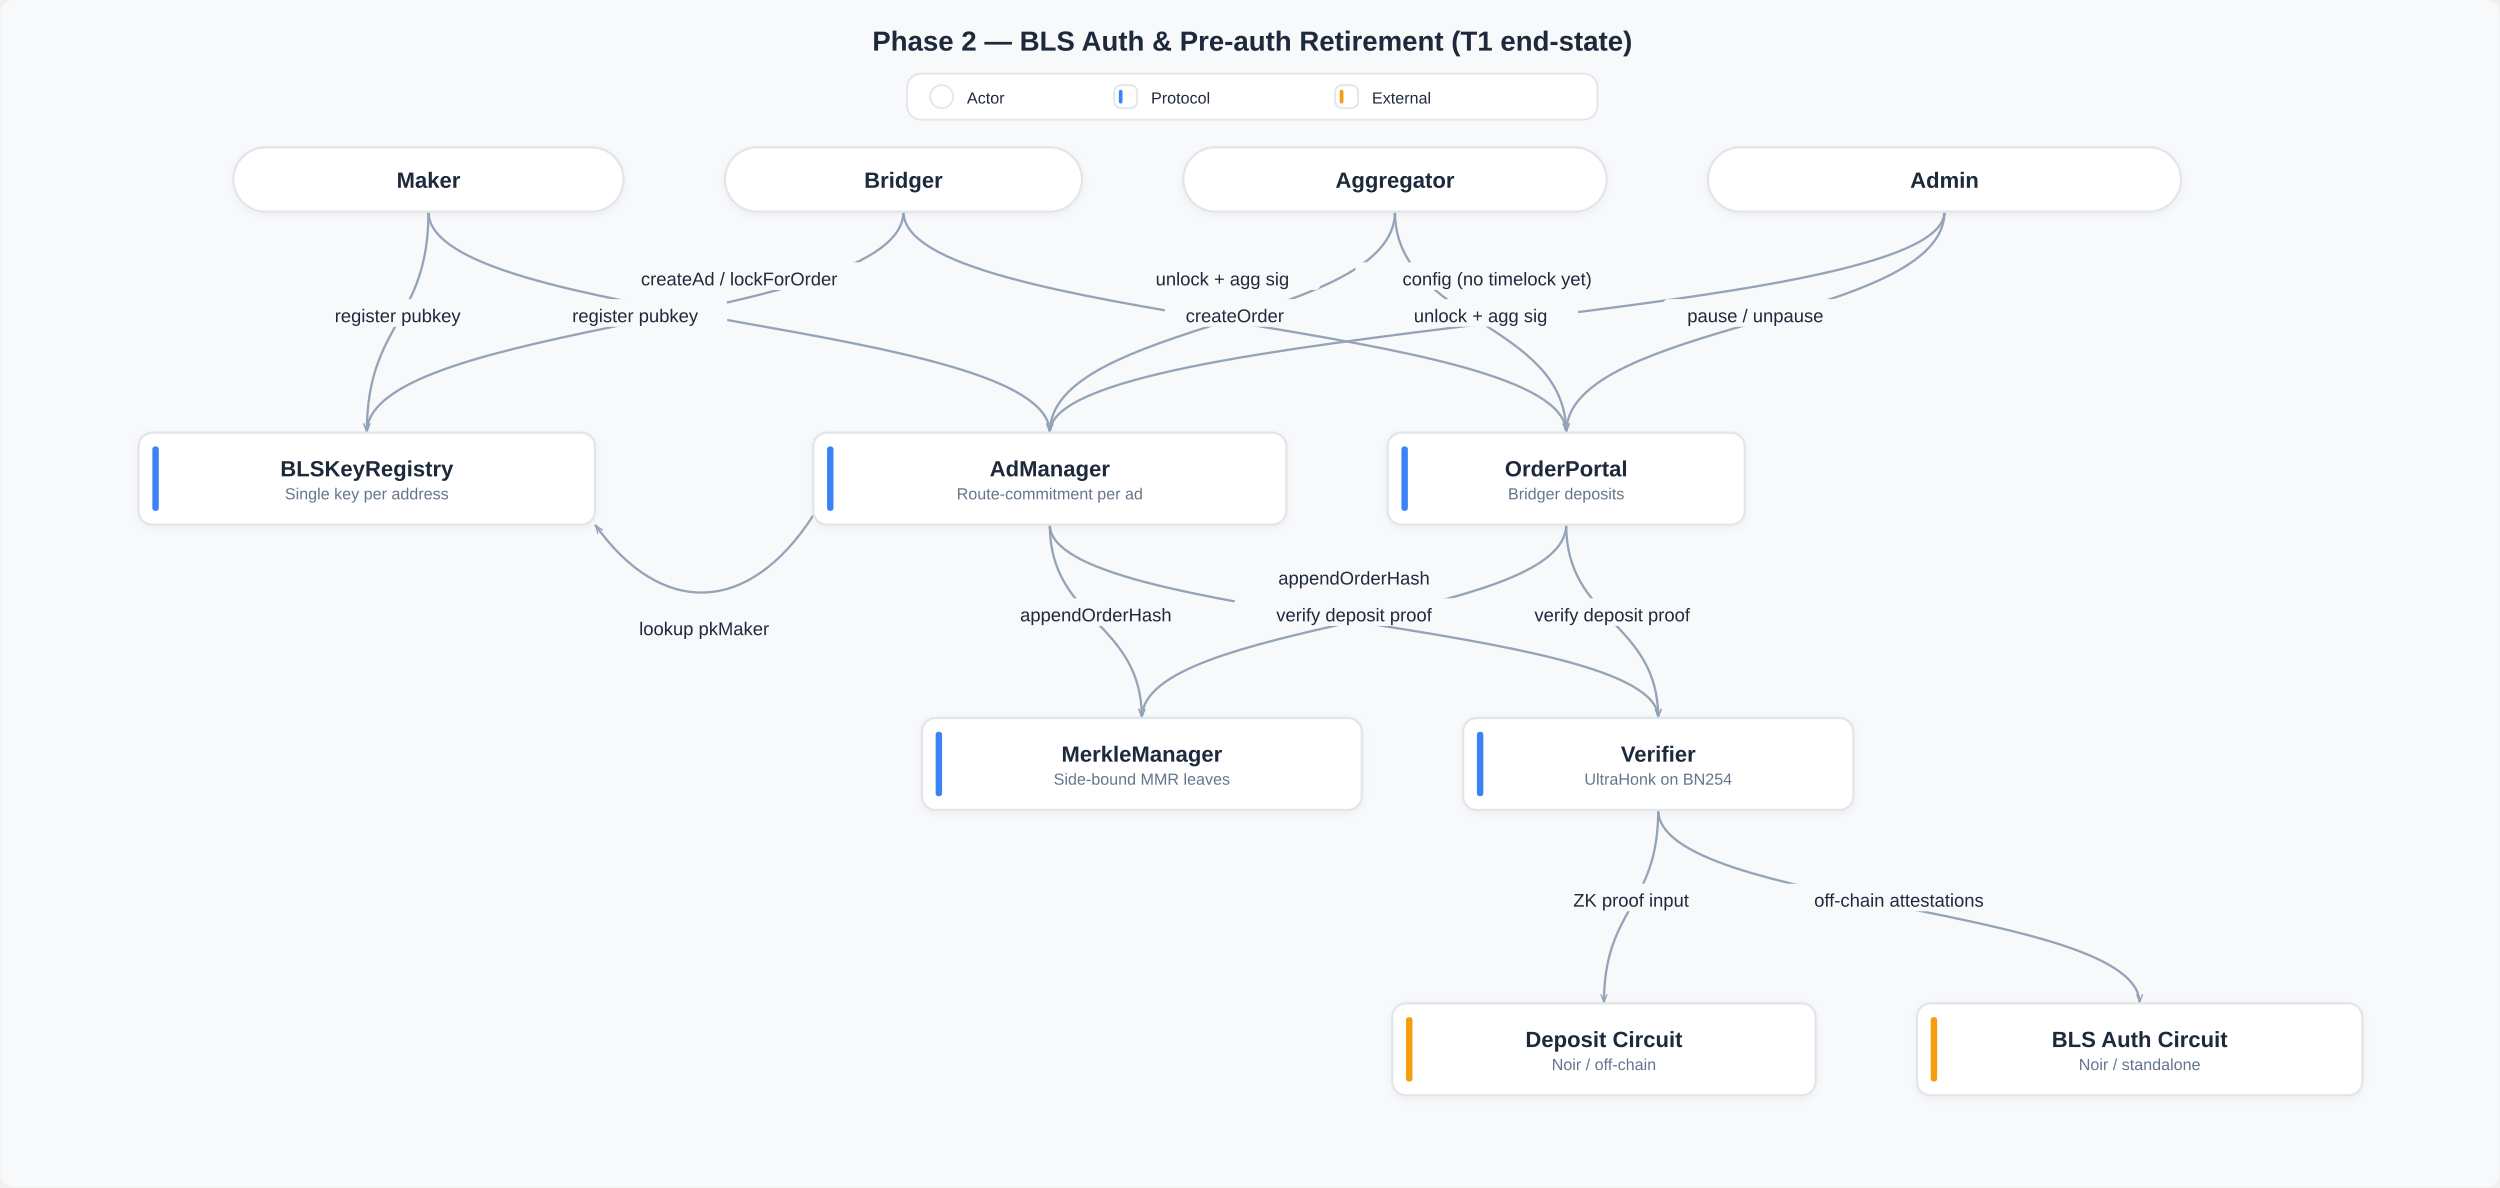
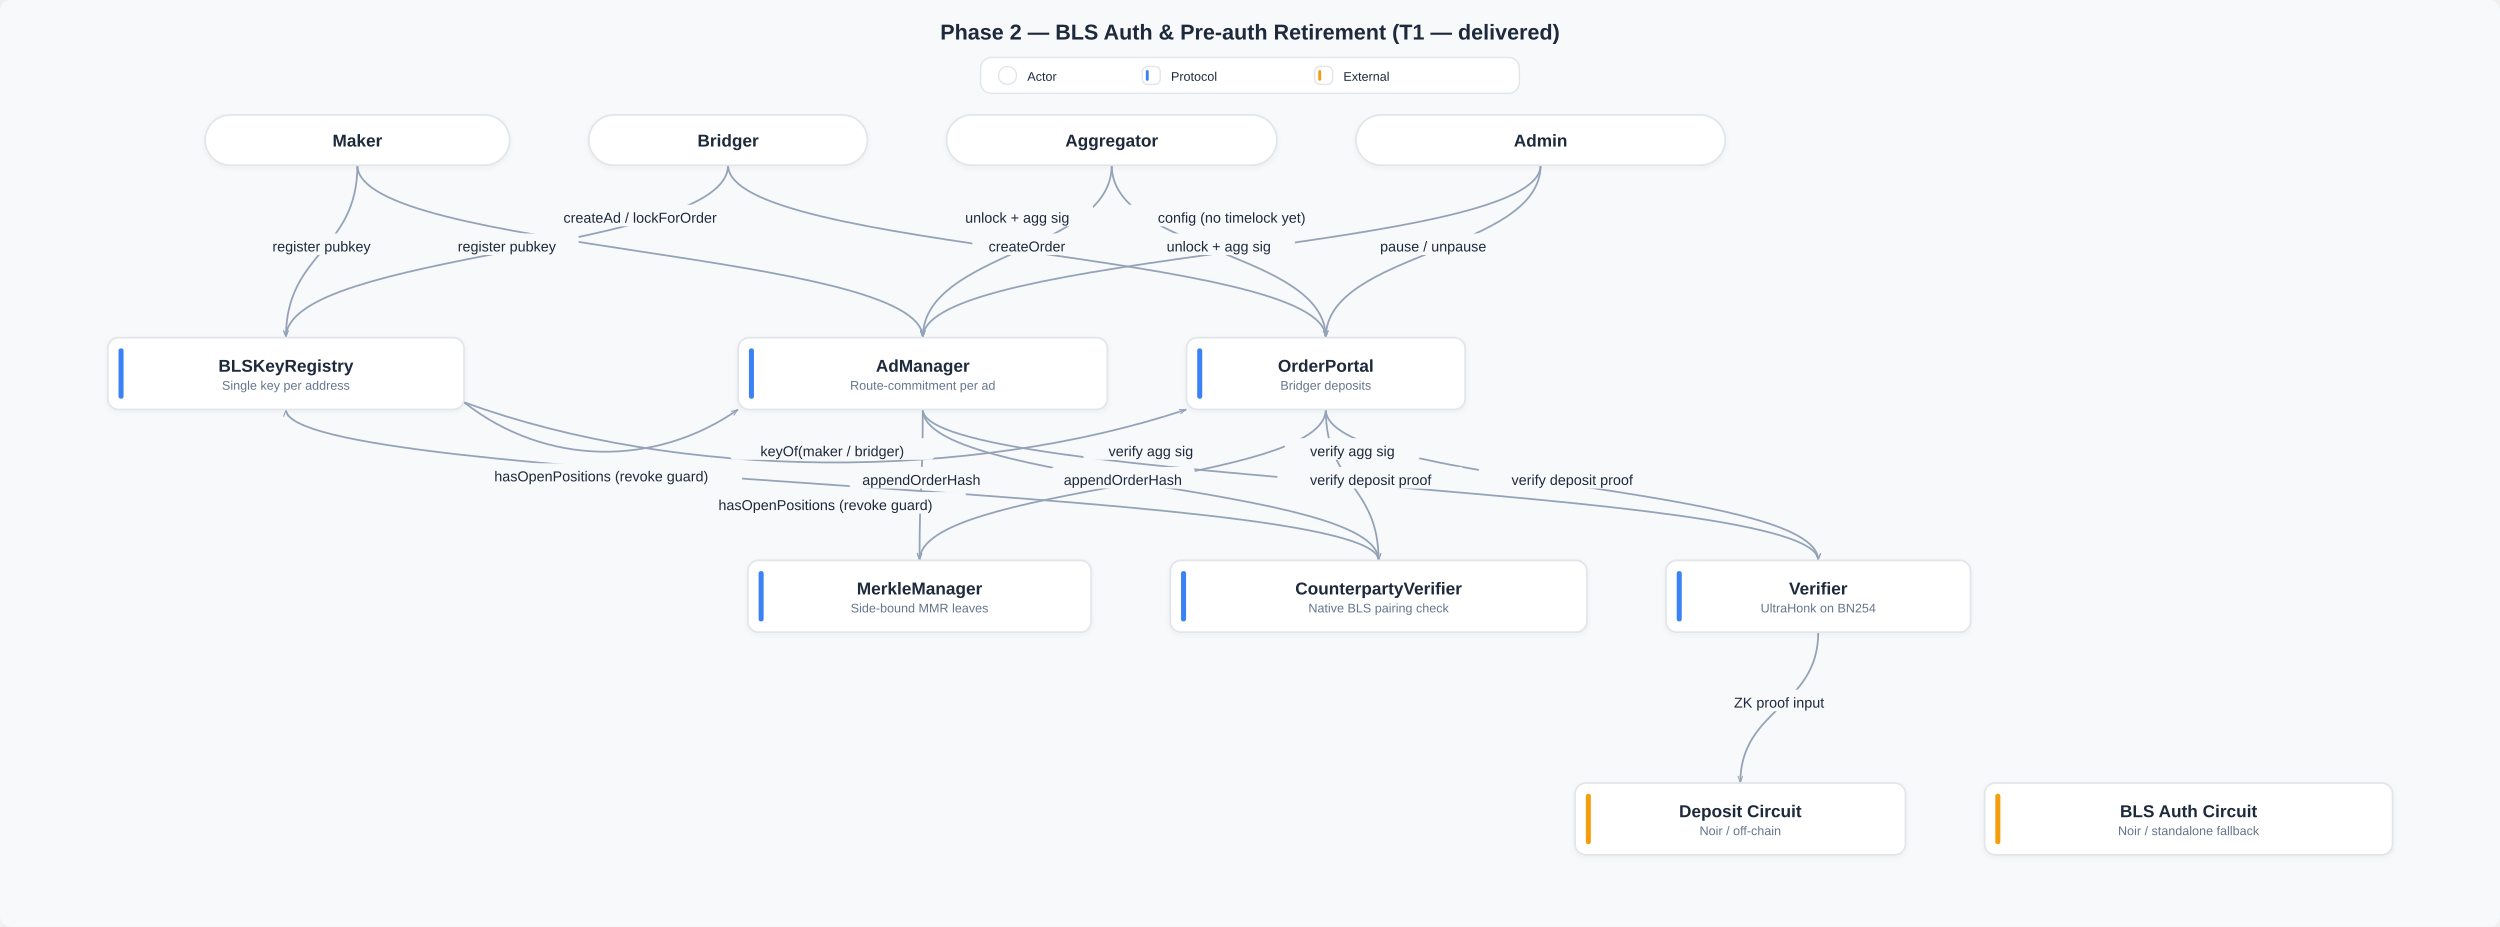
- <svg xmlns="http://www.w3.org/2000/svg" width="1358" height="645" viewBox="0 0 543 258" font-family="Arial, sans-serif">
+ <svg xmlns="http://www.w3.org/2000/svg" width="1740" height="645" viewBox="0 0 696 258" font-family="Arial, sans-serif">
  <defs>
    <marker id="ah" viewBox="0 0 8 6" refX="8" refY="3" markerWidth="4" markerHeight="3" orient="auto">
      <path d="M0.5,0.5 L7,3 L0.5,5.5" fill="none" stroke="#94A3B8" stroke-width="1.2" stroke-linejoin="round" stroke-linecap="round" />
    </marker>
    <filter id="shadow" x="-6%" y="-8%" width="112%" height="128%">
      <feDropShadow dx="0" dy="0.5" stdDeviation="0.8" flood-color="#000" flood-opacity="0.05" />
    </filter>
  </defs>
-   <rect width="543" height="258" fill="#F8F9FB" rx="3" />
-   <text x="272" y="11" text-anchor="middle" font-size="6" font-weight="700" fill="#1E293B">Phase 2 — BLS Auth &amp; Pre-auth Retirement (T1 end-state)</text>
-   <rect x="197" y="16" width="150" height="10" rx="3" fill="#fff" stroke="#E2E5EA" stroke-width="0.4" />
-   <rect x="202" y="18.5" width="5" height="5" rx="2.5" fill="#fff" stroke="#E2E5EA" stroke-width="0.4" />
-   <text x="210" y="22.5" font-size="3.5" fill="#1E293B">Actor</text>
-   <rect x="242" y="18.5" width="5" height="5" rx="1.5" fill="#fff" stroke="#E2E5EA" stroke-width="0.4" />
-   <rect x="243" y="19.5" width="0.8" height="3" rx="0.4" fill="#3B82F6" />
-   <text x="250" y="22.5" font-size="3.5" fill="#1E293B">Protocol</text>
-   <rect x="290" y="18.5" width="5" height="5" rx="1.5" fill="#fff" stroke="#E2E5EA" stroke-width="0.4" />
-   <rect x="291" y="19.5" width="0.8" height="3" rx="0.4" fill="#F59E0B" />
-   <text x="298" y="22.5" font-size="3.5" fill="#1E293B">External</text>
-   <path d="M93.0,46.0 C93.0,70.0 79.6,70.0 79.6,94.0" fill="none" stroke="#94A3B8" stroke-width="0.5" marker-end="url(#ah)" />
-   <path d="M196.2,46.0 C196.2,70.0 79.6,70.0 79.6,94.0" fill="none" stroke="#94A3B8" stroke-width="0.5" marker-end="url(#ah)" />
-   <path d="M93.0,46.0 C93.0,70.0 228.0,70.0 228.0,94.0" fill="none" stroke="#94A3B8" stroke-width="0.5" marker-end="url(#ah)" />
-   <path d="M196.2,46.0 C196.2,70.0 340.2,70.0 340.2,94.0" fill="none" stroke="#94A3B8" stroke-width="0.5" marker-end="url(#ah)" />
-   <path d="M303.0,46.0 C303.0,70.0 228.0,70.0 228.0,94.0" fill="none" stroke="#94A3B8" stroke-width="0.5" marker-end="url(#ah)" />
-   <path d="M303.0,46.0 C303.0,70.0 340.2,70.0 340.2,94.0" fill="none" stroke="#94A3B8" stroke-width="0.5" marker-end="url(#ah)" />
-   <path d="M422.4,46.0 C422.4,70.0 228.0,70.0 228.0,94.0" fill="none" stroke="#94A3B8" stroke-width="0.5" marker-end="url(#ah)" />
-   <path d="M422.4,46.0 C422.4,70.0 340.2,70.0 340.2,94.0" fill="none" stroke="#94A3B8" stroke-width="0.5" marker-end="url(#ah)" />
-   <path d="M176.6,112.0 C162.4,134.0 143.4,134.0 129.2,114.0" fill="none" stroke="#94A3B8" stroke-width="0.5" marker-end="url(#ah)" />
-   <path d="M228.0,114.0 C228.0,135.0 248.0,135.0 248.0,156.0" fill="none" stroke="#94A3B8" stroke-width="0.5" marker-end="url(#ah)" />
-   <path d="M228.0,114.0 C228.0,135.0 360.2,135.0 360.2,156.0" fill="none" stroke="#94A3B8" stroke-width="0.5" marker-end="url(#ah)" />
-   <path d="M340.2,114.0 C340.2,135.0 248.0,135.0 248.0,156.0" fill="none" stroke="#94A3B8" stroke-width="0.5" marker-end="url(#ah)" />
-   <path d="M340.2,114.0 C340.2,135.0 360.2,135.0 360.2,156.0" fill="none" stroke="#94A3B8" stroke-width="0.5" marker-end="url(#ah)" />
-   <path d="M360.2,176.0 C360.2,197.0 348.4,197.0 348.4,218.0" fill="none" stroke="#94A3B8" stroke-width="0.5" marker-end="url(#ah)" />
-   <path d="M360.2,176.0 C360.2,197.0 464.8,197.0 464.8,218.0" fill="none" stroke="#94A3B8" stroke-width="0.5" marker-end="url(#ah)" />
+   <rect width="696" height="258" fill="#F8F9FB" rx="3" />
+   <text x="348" y="11" text-anchor="middle" font-size="6" font-weight="700" fill="#1E293B">Phase 2 — BLS Auth &amp; Pre-auth Retirement (T1 — delivered)</text>
+   <rect x="273" y="16" width="150" height="10" rx="3" fill="#fff" stroke="#E2E5EA" stroke-width="0.4" />
+   <rect x="278" y="18.5" width="5" height="5" rx="2.5" fill="#fff" stroke="#E2E5EA" stroke-width="0.4" />
+   <text x="286" y="22.5" font-size="3.5" fill="#1E293B">Actor</text>
+   <rect x="318" y="18.5" width="5" height="5" rx="1.5" fill="#fff" stroke="#E2E5EA" stroke-width="0.4" />
+   <rect x="319" y="19.5" width="0.8" height="3" rx="0.4" fill="#3B82F6" />
+   <text x="326" y="22.5" font-size="3.5" fill="#1E293B">Protocol</text>
+   <rect x="366" y="18.5" width="5" height="5" rx="1.5" fill="#fff" stroke="#E2E5EA" stroke-width="0.4" />
+   <rect x="367" y="19.5" width="0.8" height="3" rx="0.4" fill="#F59E0B" />
+   <text x="374" y="22.5" font-size="3.5" fill="#1E293B">External</text>
+   <path d="M99.5,46.0 C99.5,70.0 79.6,70.0 79.6,94.0" fill="none" stroke="#94A3B8" stroke-width="0.5" marker-end="url(#ah)" />
+   <path d="M202.7,46.0 C202.7,70.0 79.6,70.0 79.6,94.0" fill="none" stroke="#94A3B8" stroke-width="0.5" marker-end="url(#ah)" />
+   <path d="M99.5,46.0 C99.5,70.0 256.9,70.0 256.9,94.0" fill="none" stroke="#94A3B8" stroke-width="0.5" marker-end="url(#ah)" />
+   <path d="M202.7,46.0 C202.7,70.0 369.1,70.0 369.1,94.0" fill="none" stroke="#94A3B8" stroke-width="0.5" marker-end="url(#ah)" />
+   <path d="M309.5,46.0 C309.5,70.0 256.9,70.0 256.9,94.0" fill="none" stroke="#94A3B8" stroke-width="0.5" marker-end="url(#ah)" />
+   <path d="M309.5,46.0 C309.5,70.0 369.1,70.0 369.1,94.0" fill="none" stroke="#94A3B8" stroke-width="0.5" marker-end="url(#ah)" />
+   <path d="M428.9,46.0 C428.9,70.0 256.9,70.0 256.9,94.0" fill="none" stroke="#94A3B8" stroke-width="0.5" marker-end="url(#ah)" />
+   <path d="M428.9,46.0 C428.9,70.0 369.1,70.0 369.1,94.0" fill="none" stroke="#94A3B8" stroke-width="0.5" marker-end="url(#ah)" />
+   <path d="M256.9,114.0 C256.9,135.0 256.0,135.0 256.0,156.0" fill="none" stroke="#94A3B8" stroke-width="0.5" marker-end="url(#ah)" />
+   <path d="M256.9,114.0 C256.9,135.0 506.2,135.0 506.2,156.0" fill="none" stroke="#94A3B8" stroke-width="0.5" marker-end="url(#ah)" />
+   <path d="M369.1,114.0 C369.1,135.0 256.0,135.0 256.0,156.0" fill="none" stroke="#94A3B8" stroke-width="0.5" marker-end="url(#ah)" />
+   <path d="M369.1,114.0 C369.1,135.0 506.2,135.0 506.2,156.0" fill="none" stroke="#94A3B8" stroke-width="0.5" marker-end="url(#ah)" />
+   <path d="M506.2,176.0 C506.2,197.0 484.5,197.0 484.5,218.0" fill="none" stroke="#94A3B8" stroke-width="0.5" marker-end="url(#ah)" />
+   <path d="M256.9,114.0 C256.9,135.0 383.8,135.0 383.8,156.0" fill="none" stroke="#94A3B8" stroke-width="0.5" marker-end="url(#ah)" />
+   <path d="M369.1,114.0 C369.1,135.0 383.8,135.0 383.8,156.0" fill="none" stroke="#94A3B8" stroke-width="0.5" marker-end="url(#ah)" />
+   <path d="M383.8,156.0 C383.8,135.0 79.6,135.0 79.6,114.0" fill="none" stroke="#94A3B8" stroke-width="0.5" marker-end="url(#ah)" />
+   <path d="M129.2,112.0 C152.1,130.0 182.6,130.0 205.5,114.0" fill="none" stroke="#94A3B8" stroke-width="0.5" marker-end="url(#ah)" />
+   <path d="M129.2,112.0 C189.5,134.0 270.0,134.0 330.3,114.0" fill="none" stroke="#94A3B8" stroke-width="0.5" marker-end="url(#ah)" />
  <g filter="url(#shadow)">
-     <rect x="50.6" y="32.0" width="84.8" height="14" rx="7" fill="#fff" stroke="#E2E5EA" stroke-width="0.5" />
-     <text x="93.0" y="40.8" text-anchor="middle" font-size="4.8" font-weight="600" fill="#1E293B">Maker</text>
+     <rect x="57.1" y="32.0" width="84.8" height="14" rx="7" fill="#fff" stroke="#E2E5EA" stroke-width="0.5" />
+     <text x="99.5" y="40.8" text-anchor="middle" font-size="4.8" font-weight="600" fill="#1E293B">Maker</text>
  </g>
  <g filter="url(#shadow)">
-     <rect x="157.4" y="32.0" width="77.6" height="14" rx="7" fill="#fff" stroke="#E2E5EA" stroke-width="0.5" />
-     <text x="196.2" y="40.8" text-anchor="middle" font-size="4.8" font-weight="600" fill="#1E293B">Bridger</text>
+     <rect x="163.9" y="32.0" width="77.6" height="14" rx="7" fill="#fff" stroke="#E2E5EA" stroke-width="0.5" />
+     <text x="202.7" y="40.8" text-anchor="middle" font-size="4.8" font-weight="600" fill="#1E293B">Bridger</text>
  </g>
  <g filter="url(#shadow)">
-     <rect x="257.0" y="32.0" width="92.0" height="14" rx="7" fill="#fff" stroke="#E2E5EA" stroke-width="0.5" />
-     <text x="303.0" y="40.8" text-anchor="middle" font-size="4.8" font-weight="600" fill="#1E293B">Aggregator</text>
+     <rect x="263.5" y="32.0" width="92.0" height="14" rx="7" fill="#fff" stroke="#E2E5EA" stroke-width="0.5" />
+     <text x="309.5" y="40.8" text-anchor="middle" font-size="4.8" font-weight="600" fill="#1E293B">Aggregator</text>
  </g>
  <g filter="url(#shadow)">
-     <rect x="371.0" y="32.0" width="102.8" height="14" rx="7" fill="#fff" stroke="#E2E5EA" stroke-width="0.5" />
-     <text x="422.4" y="40.8" text-anchor="middle" font-size="4.8" font-weight="600" fill="#1E293B">Admin</text>
+     <rect x="377.5" y="32.0" width="102.8" height="14" rx="7" fill="#fff" stroke="#E2E5EA" stroke-width="0.5" />
+     <text x="428.9" y="40.8" text-anchor="middle" font-size="4.8" font-weight="600" fill="#1E293B">Admin</text>
  </g>
  <g filter="url(#shadow)">
    <rect x="30.0" y="94.0" width="99.2" height="20" rx="3" fill="#fff" stroke="#E2E5EA" stroke-width="0.5" />
    <rect x="33.0" y="97.0" width="1.4" height="14" rx="0.6" fill="#3B82F6" />
    <text x="79.6" y="103.5" text-anchor="middle" font-size="4.8" font-weight="600" fill="#1E293B">BLSKeyRegistry</text>
    <text x="79.6" y="108.5" text-anchor="middle" font-size="3.5" fill="#64748B">Single key per address</text>
  </g>
  <g filter="url(#shadow)">
-     <rect x="176.6" y="94.0" width="102.8" height="20" rx="3" fill="#fff" stroke="#E2E5EA" stroke-width="0.5" />
-     <rect x="179.6" y="97.0" width="1.4" height="14" rx="0.6" fill="#3B82F6" />
-     <text x="228.0" y="103.5" text-anchor="middle" font-size="4.8" font-weight="600" fill="#1E293B">AdManager</text>
-     <text x="228.0" y="108.5" text-anchor="middle" font-size="3.5" fill="#64748B">Route-commitment per ad</text>
+     <rect x="205.5" y="94.0" width="102.8" height="20" rx="3" fill="#fff" stroke="#E2E5EA" stroke-width="0.5" />
+     <rect x="208.5" y="97.0" width="1.4" height="14" rx="0.6" fill="#3B82F6" />
+     <text x="256.9" y="103.5" text-anchor="middle" font-size="4.8" font-weight="600" fill="#1E293B">AdManager</text>
+     <text x="256.9" y="108.5" text-anchor="middle" font-size="3.5" fill="#64748B">Route-commitment per ad</text>
  </g>
  <g filter="url(#shadow)">
-     <rect x="301.4" y="94.0" width="77.6" height="20" rx="3" fill="#fff" stroke="#E2E5EA" stroke-width="0.5" />
-     <rect x="304.4" y="97.0" width="1.4" height="14" rx="0.6" fill="#3B82F6" />
-     <text x="340.2" y="103.5" text-anchor="middle" font-size="4.8" font-weight="600" fill="#1E293B">OrderPortal</text>
-     <text x="340.2" y="108.5" text-anchor="middle" font-size="3.5" fill="#64748B">Bridger deposits</text>
+     <rect x="330.3" y="94.0" width="77.6" height="20" rx="3" fill="#fff" stroke="#E2E5EA" stroke-width="0.5" />
+     <rect x="333.3" y="97.0" width="1.4" height="14" rx="0.6" fill="#3B82F6" />
+     <text x="369.1" y="103.5" text-anchor="middle" font-size="4.8" font-weight="600" fill="#1E293B">OrderPortal</text>
+     <text x="369.1" y="108.5" text-anchor="middle" font-size="3.5" fill="#64748B">Bridger deposits</text>
  </g>
  <g filter="url(#shadow)">
-     <rect x="200.2" y="156.0" width="95.6" height="20" rx="3" fill="#fff" stroke="#E2E5EA" stroke-width="0.5" />
-     <rect x="203.2" y="159.0" width="1.4" height="14" rx="0.6" fill="#3B82F6" />
-     <text x="248.0" y="165.5" text-anchor="middle" font-size="4.8" font-weight="600" fill="#1E293B">MerkleManager</text>
-     <text x="248.0" y="170.5" text-anchor="middle" font-size="3.5" fill="#64748B">Side-bound MMR leaves</text>
+     <rect x="208.2" y="156.0" width="95.6" height="20" rx="3" fill="#fff" stroke="#E2E5EA" stroke-width="0.5" />
+     <rect x="211.2" y="159.0" width="1.4" height="14" rx="0.6" fill="#3B82F6" />
+     <text x="256.0" y="165.5" text-anchor="middle" font-size="4.8" font-weight="600" fill="#1E293B">MerkleManager</text>
+     <text x="256.0" y="170.5" text-anchor="middle" font-size="3.5" fill="#64748B">Side-bound MMR leaves</text>
  </g>
  <g filter="url(#shadow)">
-     <rect x="317.8" y="156.0" width="84.8" height="20" rx="3" fill="#fff" stroke="#E2E5EA" stroke-width="0.5" />
-     <rect x="320.8" y="159.0" width="1.4" height="14" rx="0.6" fill="#3B82F6" />
-     <text x="360.2" y="165.5" text-anchor="middle" font-size="4.8" font-weight="600" fill="#1E293B">Verifier</text>
-     <text x="360.2" y="170.5" text-anchor="middle" font-size="3.5" fill="#64748B">UltraHonk on BN254</text>
+     <rect x="325.8" y="156.0" width="116.0" height="20" rx="3" fill="#fff" stroke="#E2E5EA" stroke-width="0.5" />
+     <rect x="328.8" y="159.0" width="1.4" height="14" rx="0.6" fill="#3B82F6" />
+     <text x="383.8" y="165.5" text-anchor="middle" font-size="4.8" font-weight="600" fill="#1E293B">CounterpartyVerifier</text>
+     <text x="383.8" y="170.5" text-anchor="middle" font-size="3.5" fill="#64748B">Native BLS pairing check</text>
  </g>
  <g filter="url(#shadow)">
-     <rect x="302.4" y="218.0" width="92.0" height="20" rx="3" fill="#fff" stroke="#E2E5EA" stroke-width="0.5" />
-     <rect x="305.4" y="221.0" width="1.4" height="14" rx="0.6" fill="#F59E0B" />
-     <text x="348.4" y="227.5" text-anchor="middle" font-size="4.8" font-weight="600" fill="#1E293B">Deposit Circuit</text>
-     <text x="348.4" y="232.5" text-anchor="middle" font-size="3.5" fill="#64748B">Noir / off-chain</text>
+     <rect x="463.8" y="156.0" width="84.8" height="20" rx="3" fill="#fff" stroke="#E2E5EA" stroke-width="0.5" />
+     <rect x="466.8" y="159.0" width="1.4" height="14" rx="0.6" fill="#3B82F6" />
+     <text x="506.2" y="165.5" text-anchor="middle" font-size="4.8" font-weight="600" fill="#1E293B">Verifier</text>
+     <text x="506.2" y="170.5" text-anchor="middle" font-size="3.5" fill="#64748B">UltraHonk on BN254</text>
  </g>
  <g filter="url(#shadow)">
-     <rect x="416.4" y="218.0" width="96.8" height="20" rx="3" fill="#fff" stroke="#E2E5EA" stroke-width="0.5" />
-     <rect x="419.4" y="221.0" width="1.4" height="14" rx="0.6" fill="#F59E0B" />
-     <text x="464.8" y="227.5" text-anchor="middle" font-size="4.8" font-weight="600" fill="#1E293B">BLS Auth Circuit</text>
-     <text x="464.8" y="232.5" text-anchor="middle" font-size="3.5" fill="#64748B">Noir / standalone</text>
+     <rect x="438.5" y="218.0" width="92.0" height="20" rx="3" fill="#fff" stroke="#E2E5EA" stroke-width="0.5" />
+     <rect x="441.5" y="221.0" width="1.4" height="14" rx="0.6" fill="#F59E0B" />
+     <text x="484.5" y="227.5" text-anchor="middle" font-size="4.8" font-weight="600" fill="#1E293B">Deposit Circuit</text>
+     <text x="484.5" y="232.5" text-anchor="middle" font-size="3.5" fill="#64748B">Noir / off-chain</text>
  </g>
-   <rect x="66.3" y="65.0" width="40.0" height="6.0" rx="1" fill="#F8F9FB" />
-   <text x="86.3" y="70.0" font-size="4" fill="#1E293B" font-weight="500" text-anchor="middle">register pubkey</text>
-   <rect x="117.9" y="65.0" width="40.0" height="6.0" rx="1" fill="#F8F9FB" />
-   <text x="137.9" y="70.0" font-size="4" fill="#1E293B" font-weight="500" text-anchor="middle">register pubkey</text>
-   <rect x="130.9" y="57.0" width="59.2" height="6.0" rx="1" fill="#F8F9FB" />
-   <text x="160.5" y="62.0" font-size="4" fill="#1E293B" font-weight="500" text-anchor="middle">createAd / lockForOrder</text>
-   <rect x="253.0" y="65.0" width="30.4" height="6.0" rx="1" fill="#F8F9FB" />
-   <text x="268.2" y="70.0" font-size="4" fill="#1E293B" font-weight="500" text-anchor="middle">createOrder</text>
-   <rect x="244.3" y="57.0" width="42.4" height="6.0" rx="1" fill="#F8F9FB" />
-   <text x="265.5" y="62.0" font-size="4" fill="#1E293B" font-weight="500" text-anchor="middle">unlock + agg sig</text>
-   <rect x="300.4" y="65.0" width="42.4" height="6.0" rx="1" fill="#F8F9FB" />
-   <text x="321.6" y="70.0" font-size="4" fill="#1E293B" font-weight="500" text-anchor="middle">unlock + agg sig</text>
-   <rect x="294.4" y="57.0" width="61.6" height="6.0" rx="1" fill="#F8F9FB" />
-   <text x="325.2" y="62.0" font-size="4" fill="#1E293B" font-weight="500" text-anchor="middle">config (no timelock yet)</text>
-   <rect x="361.3" y="65.0" width="40.0" height="6.0" rx="1" fill="#F8F9FB" />
-   <text x="381.3" y="70.0" font-size="4" fill="#1E293B" font-weight="500" text-anchor="middle">pause / unpause</text>
-   <rect x="134.1" y="133.0" width="37.6" height="6.0" rx="1" fill="#F8F9FB" />
-   <text x="152.9" y="138.0" font-size="4" fill="#1E293B" font-weight="500" text-anchor="middle">lookup pkMaker</text>
-   <rect x="218.0" y="130.0" width="40.0" height="6.0" rx="1" fill="#F8F9FB" />
-   <text x="238.0" y="135.0" font-size="4" fill="#1E293B" font-weight="500" text-anchor="middle">appendOrderHash</text>
-   <rect x="268.1" y="130.0" width="52.0" height="6.0" rx="1" fill="#F8F9FB" />
-   <text x="294.1" y="135.0" font-size="4" fill="#1E293B" font-weight="500" text-anchor="middle">verify deposit proof</text>
-   <rect x="274.1" y="122.0" width="40.0" height="6.0" rx="1" fill="#F8F9FB" />
-   <text x="294.1" y="127.0" font-size="4" fill="#1E293B" font-weight="500" text-anchor="middle">appendOrderHash</text>
-   <rect x="324.2" y="130.0" width="52.0" height="6.0" rx="1" fill="#F8F9FB" />
-   <text x="350.2" y="135.0" font-size="4" fill="#1E293B" font-weight="500" text-anchor="middle">verify deposit proof</text>
-   <rect x="335.5" y="192.0" width="37.6" height="6.0" rx="1" fill="#F8F9FB" />
-   <text x="354.3" y="197.0" font-size="4" fill="#1E293B" font-weight="500" text-anchor="middle">ZK proof input</text>
-   <rect x="384.1" y="192.0" width="56.8" height="6.0" rx="1" fill="#F8F9FB" />
-   <text x="412.5" y="197.0" font-size="4" fill="#1E293B" font-weight="500" text-anchor="middle">off-chain attestations</text>
+   <g filter="url(#shadow)">
+     <rect x="552.5" y="218.0" width="113.6" height="20" rx="3" fill="#fff" stroke="#E2E5EA" stroke-width="0.5" />
+     <rect x="555.5" y="221.0" width="1.4" height="14" rx="0.6" fill="#F59E0B" />
+     <text x="609.3" y="227.5" text-anchor="middle" font-size="4.8" font-weight="600" fill="#1E293B">BLS Auth Circuit</text>
+     <text x="609.3" y="232.5" text-anchor="middle" font-size="3.5" fill="#64748B">Noir / standalone fallback</text>
+   </g>
+   <rect x="69.5" y="65.0" width="40.0" height="6.0" rx="1" fill="#F8F9FB" />
+   <text x="89.5" y="70.0" font-size="4" fill="#1E293B" font-weight="500" text-anchor="middle">register pubkey</text>
+   <rect x="121.1" y="65.0" width="40.0" height="6.0" rx="1" fill="#F8F9FB" />
+   <text x="141.1" y="70.0" font-size="4" fill="#1E293B" font-weight="500" text-anchor="middle">register pubkey</text>
+   <rect x="148.6" y="57.0" width="59.2" height="6.0" rx="1" fill="#F8F9FB" />
+   <text x="178.2" y="62.0" font-size="4" fill="#1E293B" font-weight="500" text-anchor="middle">createAd / lockForOrder</text>
+   <rect x="270.7" y="65.0" width="30.4" height="6.0" rx="1" fill="#F8F9FB" />
+   <text x="285.9" y="70.0" font-size="4" fill="#1E293B" font-weight="500" text-anchor="middle">createOrder</text>
+   <rect x="262.0" y="57.0" width="42.4" height="6.0" rx="1" fill="#F8F9FB" />
+   <text x="283.2" y="62.0" font-size="4" fill="#1E293B" font-weight="500" text-anchor="middle">unlock + agg sig</text>
+   <rect x="318.1" y="65.0" width="42.4" height="6.0" rx="1" fill="#F8F9FB" />
+   <text x="339.3" y="70.0" font-size="4" fill="#1E293B" font-weight="500" text-anchor="middle">unlock + agg sig</text>
+   <rect x="312.1" y="57.0" width="61.6" height="6.0" rx="1" fill="#F8F9FB" />
+   <text x="342.9" y="62.0" font-size="4" fill="#1E293B" font-weight="500" text-anchor="middle">config (no timelock yet)</text>
+   <rect x="379.0" y="65.0" width="40.0" height="6.0" rx="1" fill="#F8F9FB" />
+   <text x="399.0" y="70.0" font-size="4" fill="#1E293B" font-weight="500" text-anchor="middle">pause / unpause</text>
+   <rect x="236.5" y="130.0" width="40.0" height="6.0" rx="1" fill="#F8F9FB" />
+   <text x="256.5" y="135.0" font-size="4" fill="#1E293B" font-weight="500" text-anchor="middle">appendOrderHash</text>
+   <rect x="355.6" y="130.0" width="52.0" height="6.0" rx="1" fill="#F8F9FB" />
+   <text x="381.6" y="135.0" font-size="4" fill="#1E293B" font-weight="500" text-anchor="middle">verify deposit proof</text>
+   <rect x="292.6" y="130.0" width="40.0" height="6.0" rx="1" fill="#F8F9FB" />
+   <text x="312.6" y="135.0" font-size="4" fill="#1E293B" font-weight="500" text-anchor="middle">appendOrderHash</text>
+   <rect x="411.7" y="130.0" width="52.0" height="6.0" rx="1" fill="#F8F9FB" />
+   <text x="437.7" y="135.0" font-size="4" fill="#1E293B" font-weight="500" text-anchor="middle">verify deposit proof</text>
+   <rect x="476.5" y="192.0" width="37.6" height="6.0" rx="1" fill="#F8F9FB" />
+   <text x="495.3" y="197.0" font-size="4" fill="#1E293B" font-weight="500" text-anchor="middle">ZK proof input</text>
+   <rect x="301.6" y="122.0" width="37.6" height="6.0" rx="1" fill="#F8F9FB" />
+   <text x="320.4" y="127.0" font-size="4" fill="#1E293B" font-weight="500" text-anchor="middle">verify agg sig</text>
+   <rect x="357.7" y="122.0" width="37.6" height="6.0" rx="1" fill="#F8F9FB" />
+   <text x="376.5" y="127.0" font-size="4" fill="#1E293B" font-weight="500" text-anchor="middle">verify agg sig</text>
+   <rect x="203.3" y="122.0" width="56.8" height="6.0" rx="1" fill="#F8F9FB" />
+   <text x="231.7" y="127.0" font-size="4" fill="#1E293B" font-weight="500" text-anchor="middle">keyOf(maker / bridger)</text>
+   <rect x="128.2" y="129.0" width="78.4" height="6.0" rx="1" fill="#F8F9FB" />
+   <text x="167.4" y="134.0" font-size="4" fill="#1E293B" font-weight="500" text-anchor="middle">hasOpenPositions (revoke guard)</text>
+   <rect x="190.6" y="137.0" width="78.4" height="6.0" rx="1" fill="#F8F9FB" />
+   <text x="229.8" y="142.0" font-size="4" fill="#1E293B" font-weight="500" text-anchor="middle">hasOpenPositions (revoke guard)</text>
</svg>
